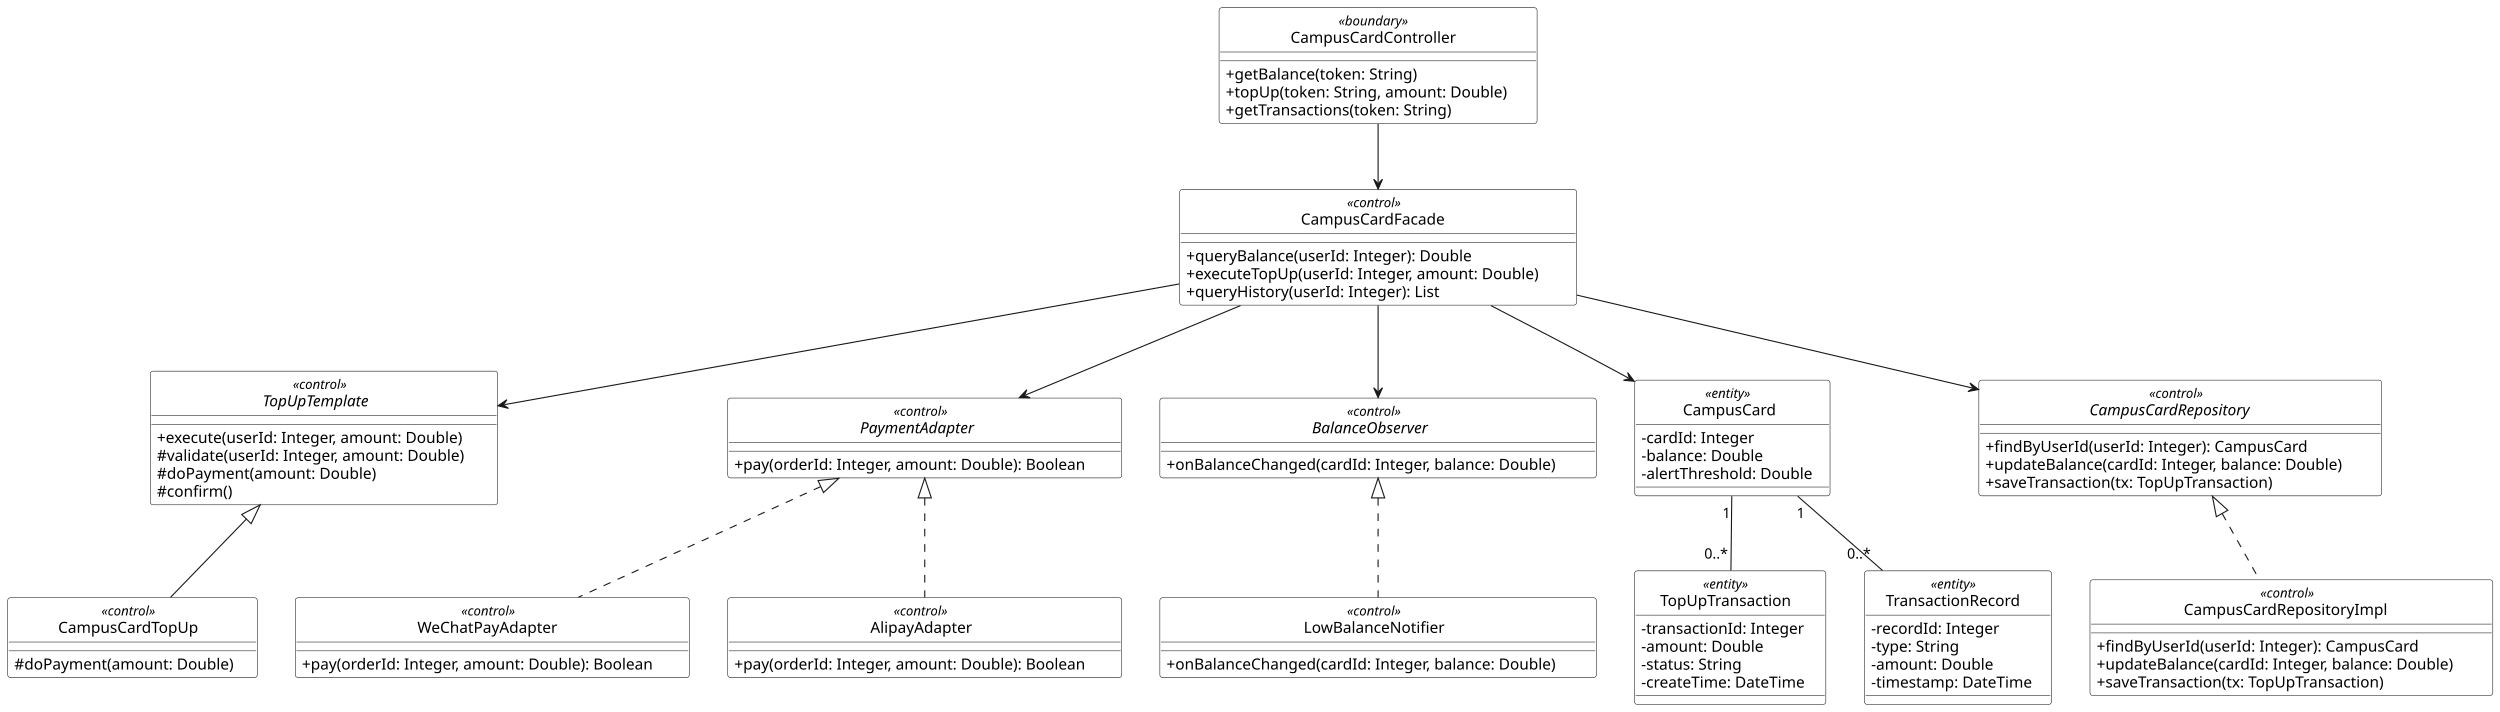
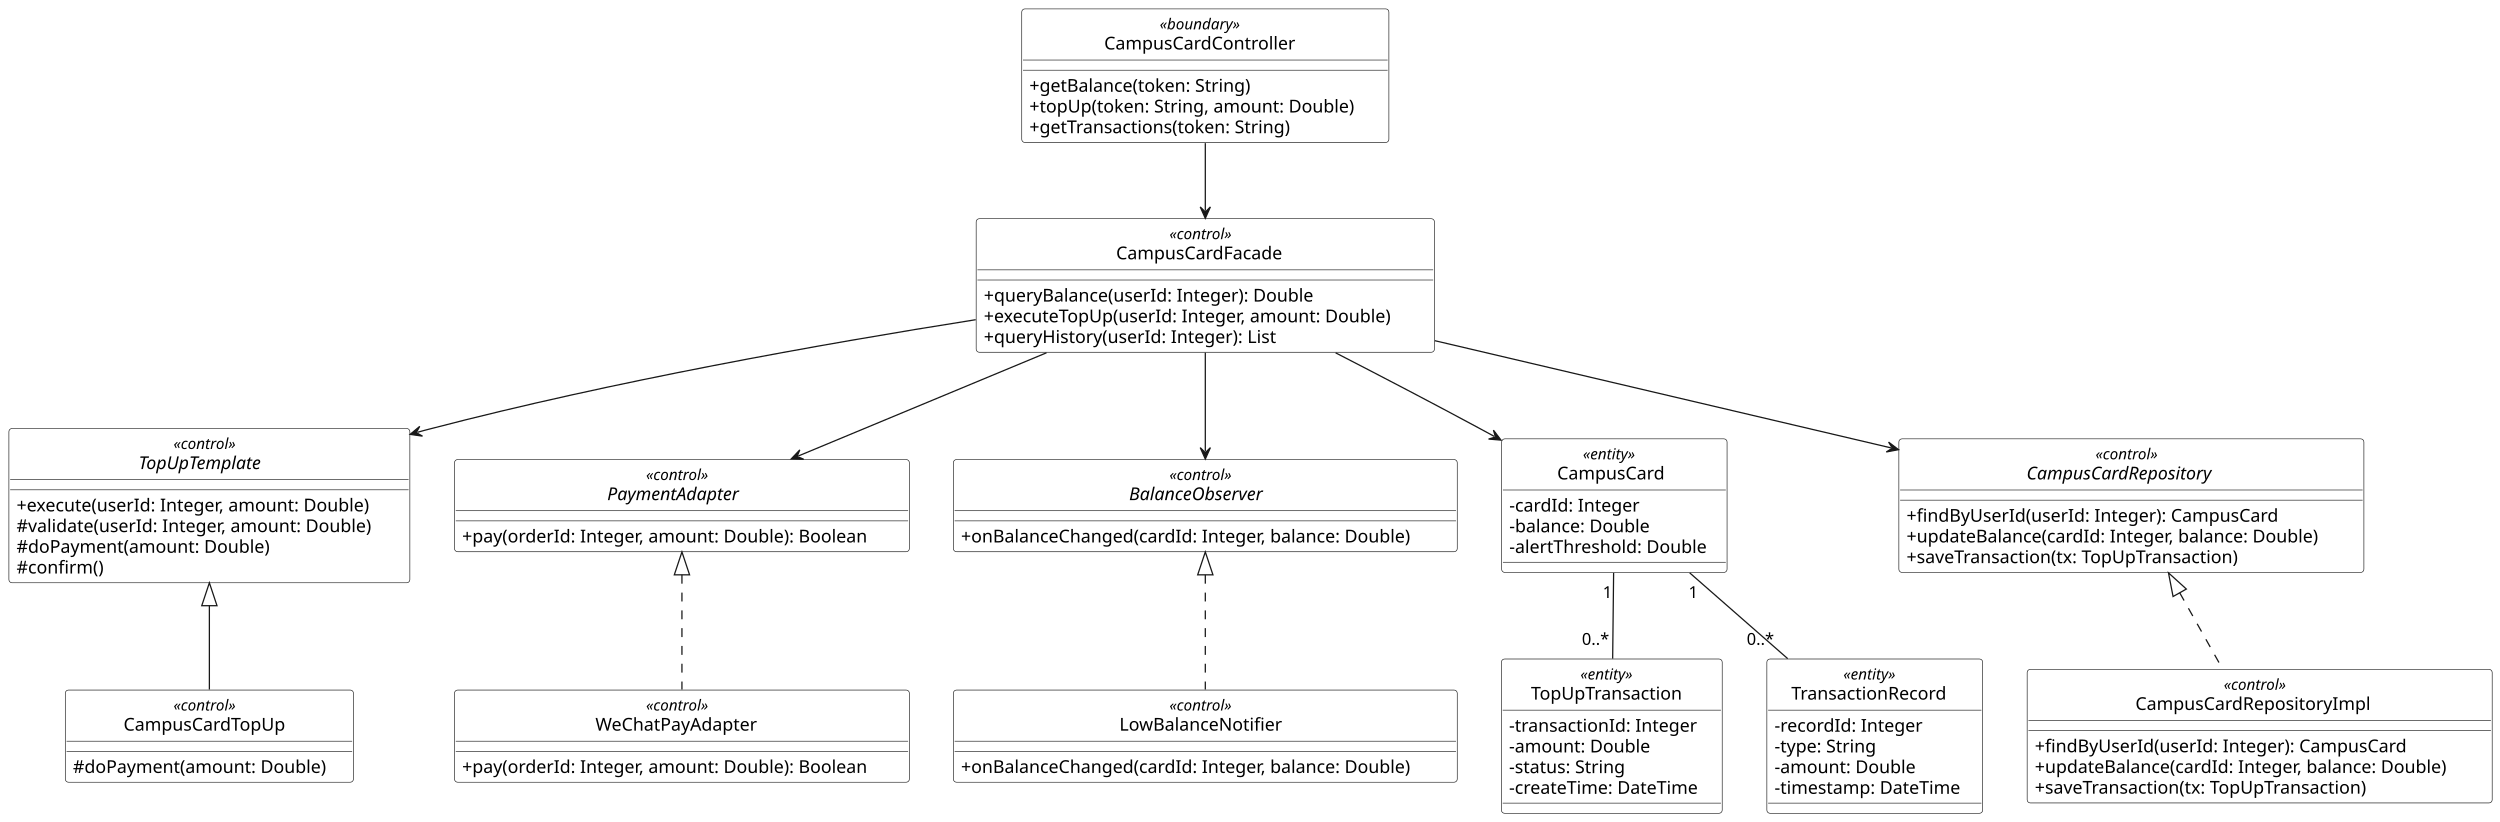
- <svg xmlns="http://www.w3.org/2000/svg" contentStyleType="text/css" data-diagram-type="CLASS" height="647px" preserveAspectRatio="none" style="width:2272px;height:647px;background:#FFFFFF;" version="1.1" viewBox="0 0 2272 647" width="2272px" zoomAndPan="magnify">
+ <svg xmlns="http://www.w3.org/2000/svg" contentStyleType="text/css" data-diagram-type="CLASS" height="647px" preserveAspectRatio="none" style="width:1968px;height:647px;background:#FFFFFF;" version="1.1" viewBox="0 0 1968 647" width="1968px" zoomAndPan="magnify">
  <defs />
  <g>
-     <g class="entity" data-entity="CampusCardController" data-source-line="7" data-uid="ent0002" id="entity_CampusCardController">
-       <rect fill="transparent" height="105.156" rx="2.5" ry="2.5" style="stroke:#181818;stroke-width:0.5;" width="289.019" x="1107.9" y="7" />
-       <text fill="#000000" font-family="sans-serif" font-size="12" font-style="italic" lengthAdjust="spacing" textLength="71.859" x="1216.48" y="23.139">«boundary»</text>
-       <text fill="#000000" font-family="sans-serif" font-size="14" lengthAdjust="spacing" textLength="159.216" x="1172.802" y="38.964">CampusCardController</text>
-       <line style="stroke:#181818;stroke-width:0.5;" x1="1108.9" x2="1395.919" y1="47.266" y2="47.266" />
-       <line style="stroke:#181818;stroke-width:0.5;" x1="1108.9" x2="1395.919" y1="55.266" y2="55.266" />
-       <text fill="#000000" font-family="sans-serif" font-size="14" lengthAdjust="spacing" textLength="192.076" x="1113.9" y="72.261">+getBalance(token: String)</text>
-       <text fill="#000000" font-family="sans-serif" font-size="14" lengthAdjust="spacing" textLength="277.019" x="1113.9" y="88.558">+topUp(token: String, amount: Double)</text>
-       <text fill="#000000" font-family="sans-serif" font-size="14" lengthAdjust="spacing" textLength="225.682" x="1113.9" y="104.855">+getTransactions(token: String)</text>
+     <g class="entity" data-qualified-name="CampusCardController" data-source-line="7" id="ent0002">
+       <rect fill="none" height="105.156" rx="2.5" ry="2.5" style="stroke:#181818;stroke-width:0.5;" width="289.019" x="804.31" y="7" />
+       <text fill="#000000" font-family="sans-serif" font-size="12" font-style="italic" lengthAdjust="spacing" textLength="71.859" x="912.89" y="23.139">«boundary»</text>
+       <text fill="#000000" font-family="sans-serif" font-size="14" lengthAdjust="spacing" textLength="159.216" x="869.212" y="38.964">CampusCardController</text>
+       <line style="stroke:#181818;stroke-width:0.5;" x1="805.31" x2="1092.33" y1="47.266" y2="47.266" />
+       <line style="stroke:#181818;stroke-width:0.5;" x1="805.31" x2="1092.33" y1="55.266" y2="55.266" />
+       <text fill="#000000" font-family="sans-serif" font-size="14" lengthAdjust="spacing" textLength="192.076" x="810.31" y="72.261">+getBalance(token: String)</text>
+       <text fill="#000000" font-family="sans-serif" font-size="14" lengthAdjust="spacing" textLength="277.019" x="810.31" y="88.558">+topUp(token: String, amount: Double)</text>
+       <text fill="#000000" font-family="sans-serif" font-size="14" lengthAdjust="spacing" textLength="225.682" x="810.31" y="104.855">+getTransactions(token: String)</text>
    </g>
-     <g class="entity" data-entity="CampusCardFacade" data-source-line="16" data-uid="ent0003" id="entity_CampusCardFacade">
-       <rect fill="transparent" height="105.156" rx="2.5" ry="2.5" style="stroke:#181818;stroke-width:0.5;" width="360.749" x="1072.04" y="172.16" />
-       <text fill="#000000" font-family="sans-serif" font-size="12" font-style="italic" lengthAdjust="spacing" textLength="56.543" x="1224.143" y="188.299">«control»</text>
-       <text fill="#000000" font-family="sans-serif" font-size="14" lengthAdjust="spacing" textLength="140.451" x="1182.189" y="204.124">CampusCardFacade</text>
-       <line style="stroke:#181818;stroke-width:0.5;" x1="1073.04" x2="1431.789" y1="212.426" y2="212.426" />
-       <line style="stroke:#181818;stroke-width:0.5;" x1="1073.04" x2="1431.789" y1="220.426" y2="220.426" />
-       <text fill="#000000" font-family="sans-serif" font-size="14" lengthAdjust="spacing" textLength="280.759" x="1078.04" y="237.421">+queryBalance(userId: Integer): Double</text>
-       <text fill="#000000" font-family="sans-serif" font-size="14" lengthAdjust="spacing" textLength="348.749" x="1078.04" y="253.718">+executeTopUp(userId: Integer, amount: Double)</text>
-       <text fill="#000000" font-family="sans-serif" font-size="14" lengthAdjust="spacing" textLength="249.594" x="1078.04" y="270.014">+queryHistory(userId: Integer): List</text>
+     <g class="entity" data-qualified-name="CampusCardFacade" data-source-line="16" id="ent0003">
+       <rect fill="none" height="105.156" rx="2.5" ry="2.5" style="stroke:#181818;stroke-width:0.5;" width="360.749" x="768.44" y="172.16" />
+       <text fill="#000000" font-family="sans-serif" font-size="12" font-style="italic" lengthAdjust="spacing" textLength="56.543" x="920.543" y="188.299">«control»</text>
+       <text fill="#000000" font-family="sans-serif" font-size="14" lengthAdjust="spacing" textLength="140.451" x="878.589" y="204.124">CampusCardFacade</text>
+       <line style="stroke:#181818;stroke-width:0.5;" x1="769.44" x2="1128.189" y1="212.426" y2="212.426" />
+       <line style="stroke:#181818;stroke-width:0.5;" x1="769.44" x2="1128.189" y1="220.426" y2="220.426" />
+       <text fill="#000000" font-family="sans-serif" font-size="14" lengthAdjust="spacing" textLength="280.759" x="774.44" y="237.421">+queryBalance(userId: Integer): Double</text>
+       <text fill="#000000" font-family="sans-serif" font-size="14" lengthAdjust="spacing" textLength="348.749" x="774.44" y="253.718">+executeTopUp(userId: Integer, amount: Double)</text>
+       <text fill="#000000" font-family="sans-serif" font-size="14" lengthAdjust="spacing" textLength="249.594" x="774.44" y="270.014">+queryHistory(userId: Integer): List</text>
    </g>
-     <g class="entity" data-entity="TopUpTemplate" data-source-line="22" data-uid="ent0004" id="entity_TopUpTemplate">
-       <rect fill="transparent" height="121.453" rx="2.5" ry="2.5" style="stroke:#181818;stroke-width:0.5;" width="315.639" x="136.59" y="337.31" />
-       <text fill="#000000" font-family="sans-serif" font-size="12" font-style="italic" lengthAdjust="spacing" textLength="56.543" x="266.138" y="353.449">«control»</text>
-       <text fill="#000000" font-family="sans-serif" font-size="14" font-style="italic" lengthAdjust="spacing" textLength="111.398" x="238.71" y="369.274">TopUpTemplate</text>
-       <line style="stroke:#181818;stroke-width:0.5;" x1="137.59" x2="451.229" y1="377.576" y2="377.576" />
-       <line style="stroke:#181818;stroke-width:0.5;" x1="137.59" x2="451.229" y1="385.576" y2="385.576" />
-       <text fill="#000000" font-family="sans-serif" font-size="14" lengthAdjust="spacing" textLength="303.611" x="142.59" y="402.571">+execute(userId: Integer, amount: Double)</text>
-       <text fill="#000000" font-family="sans-serif" font-size="14" lengthAdjust="spacing" textLength="303.639" x="142.59" y="418.868">#validate(userId: Integer, amount: Double)</text>
-       <text fill="#000000" font-family="sans-serif" font-size="14" lengthAdjust="spacing" textLength="214.819" x="142.59" y="435.164">#doPayment(amount: Double)</text>
-       <text fill="#000000" font-family="sans-serif" font-size="14" lengthAdjust="spacing" textLength="76.002" x="142.59" y="451.461">#confirm()</text>
+     <g class="entity" data-qualified-name="TopUpTemplate" data-source-line="22" id="ent0004">
+       <rect fill="none" height="121.453" rx="2.5" ry="2.5" style="stroke:#181818;stroke-width:0.5;" width="315.639" x="7" y="337.31" />
+       <text fill="#000000" font-family="sans-serif" font-size="12" font-style="italic" lengthAdjust="spacing" textLength="56.543" x="136.548" y="353.449">«control»</text>
+       <text fill="#000000" font-family="sans-serif" font-size="14" font-style="italic" lengthAdjust="spacing" textLength="111.398" x="109.12" y="369.274">TopUpTemplate</text>
+       <line style="stroke:#181818;stroke-width:0.5;" x1="8" x2="321.639" y1="377.576" y2="377.576" />
+       <line style="stroke:#181818;stroke-width:0.5;" x1="8" x2="321.639" y1="385.576" y2="385.576" />
+       <text fill="#000000" font-family="sans-serif" font-size="14" lengthAdjust="spacing" textLength="303.611" x="13" y="402.571">+execute(userId: Integer, amount: Double)</text>
+       <text fill="#000000" font-family="sans-serif" font-size="14" lengthAdjust="spacing" textLength="303.639" x="13" y="418.868">#validate(userId: Integer, amount: Double)</text>
+       <text fill="#000000" font-family="sans-serif" font-size="14" lengthAdjust="spacing" textLength="214.819" x="13" y="435.164">#doPayment(amount: Double)</text>
+       <text fill="#000000" font-family="sans-serif" font-size="14" lengthAdjust="spacing" textLength="76.002" x="13" y="451.461">#confirm()</text>
    </g>
-     <g class="entity" data-entity="CampusCardTopUp" data-source-line="29" data-uid="ent0005" id="entity_CampusCardTopUp">
-       <rect fill="transparent" height="72.562" rx="2.5" ry="2.5" style="stroke:#181818;stroke-width:0.5;" width="226.819" x="7" y="543.21" />
-       <text fill="#000000" font-family="sans-serif" font-size="12" font-style="italic" lengthAdjust="spacing" textLength="56.543" x="92.138" y="559.349">«control»</text>
-       <text fill="#000000" font-family="sans-serif" font-size="14" lengthAdjust="spacing" textLength="135.181" x="52.819" y="575.174">CampusCardTopUp</text>
-       <line style="stroke:#181818;stroke-width:0.5;" x1="8" x2="232.819" y1="583.476" y2="583.476" />
-       <line style="stroke:#181818;stroke-width:0.5;" x1="8" x2="232.819" y1="591.476" y2="591.476" />
-       <text fill="#000000" font-family="sans-serif" font-size="14" lengthAdjust="spacing" textLength="214.819" x="13" y="608.471">#doPayment(amount: Double)</text>
+     <g class="entity" data-qualified-name="CampusCardTopUp" data-source-line="29" id="ent0005">
+       <rect fill="none" height="72.562" rx="2.5" ry="2.5" style="stroke:#181818;stroke-width:0.5;" width="226.819" x="51.41" y="543.21" />
+       <text fill="#000000" font-family="sans-serif" font-size="12" font-style="italic" lengthAdjust="spacing" textLength="56.543" x="136.548" y="559.349">«control»</text>
+       <text fill="#000000" font-family="sans-serif" font-size="14" lengthAdjust="spacing" textLength="135.181" x="97.229" y="575.174">CampusCardTopUp</text>
+       <line style="stroke:#181818;stroke-width:0.5;" x1="52.41" x2="277.229" y1="583.476" y2="583.476" />
+       <line style="stroke:#181818;stroke-width:0.5;" x1="52.41" x2="277.229" y1="591.476" y2="591.476" />
+       <text fill="#000000" font-family="sans-serif" font-size="14" lengthAdjust="spacing" textLength="214.819" x="57.41" y="608.471">#doPayment(amount: Double)</text>
    </g>
-     <g class="entity" data-entity="PaymentAdapter" data-source-line="33" data-uid="ent0006" id="entity_PaymentAdapter">
-       <rect fill="transparent" height="72.562" rx="2.5" ry="2.5" style="stroke:#181818;stroke-width:0.5;" width="358.076" x="661.37" y="361.76" />
-       <text fill="#000000" font-family="sans-serif" font-size="12" font-style="italic" lengthAdjust="spacing" textLength="56.543" x="812.137" y="377.899">«control»</text>
-       <text fill="#000000" font-family="sans-serif" font-size="14" font-style="italic" lengthAdjust="spacing" textLength="117.708" x="781.554" y="393.724">PaymentAdapter</text>
-       <line style="stroke:#181818;stroke-width:0.5;" x1="662.37" x2="1018.446" y1="402.026" y2="402.026" />
-       <line style="stroke:#181818;stroke-width:0.5;" x1="662.37" x2="1018.446" y1="410.026" y2="410.026" />
-       <text fill="#000000" font-family="sans-serif" font-size="14" lengthAdjust="spacing" textLength="346.076" x="667.37" y="427.021">+pay(orderId: Integer, amount: Double): Boolean</text>
+     <g class="entity" data-qualified-name="PaymentAdapter" data-source-line="33" id="ent0006">
+       <rect fill="none" height="72.562" rx="2.5" ry="2.5" style="stroke:#181818;stroke-width:0.5;" width="358.076" x="357.78" y="361.76" />
+       <text fill="#000000" font-family="sans-serif" font-size="12" font-style="italic" lengthAdjust="spacing" textLength="56.543" x="508.547" y="377.899">«control»</text>
+       <text fill="#000000" font-family="sans-serif" font-size="14" font-style="italic" lengthAdjust="spacing" textLength="117.708" x="477.964" y="393.724">PaymentAdapter</text>
+       <line style="stroke:#181818;stroke-width:0.5;" x1="358.78" x2="714.856" y1="402.026" y2="402.026" />
+       <line style="stroke:#181818;stroke-width:0.5;" x1="358.78" x2="714.856" y1="410.026" y2="410.026" />
+       <text fill="#000000" font-family="sans-serif" font-size="14" lengthAdjust="spacing" textLength="346.076" x="363.78" y="427.021">+pay(orderId: Integer, amount: Double): Boolean</text>
    </g>
-     <g class="entity" data-entity="WeChatPayAdapter" data-source-line="37" data-uid="ent0007" id="entity_WeChatPayAdapter">
-       <rect fill="transparent" height="72.562" rx="2.5" ry="2.5" style="stroke:#181818;stroke-width:0.5;" width="358.076" x="268.37" y="543.21" />
-       <text fill="#000000" font-family="sans-serif" font-size="12" font-style="italic" lengthAdjust="spacing" textLength="56.543" x="419.137" y="559.349">«control»</text>
-       <text fill="#000000" font-family="sans-serif" font-size="14" lengthAdjust="spacing" textLength="136.268" x="379.274" y="575.174">WeChatPayAdapter</text>
-       <line style="stroke:#181818;stroke-width:0.5;" x1="269.37" x2="625.446" y1="583.476" y2="583.476" />
-       <line style="stroke:#181818;stroke-width:0.5;" x1="269.37" x2="625.446" y1="591.476" y2="591.476" />
-       <text fill="#000000" font-family="sans-serif" font-size="14" lengthAdjust="spacing" textLength="346.076" x="274.37" y="608.471">+pay(orderId: Integer, amount: Double): Boolean</text>
+     <g class="entity" data-qualified-name="WeChatPayAdapter" data-source-line="37" id="ent0007">
+       <rect fill="none" height="72.562" rx="2.5" ry="2.5" style="stroke:#181818;stroke-width:0.5;" width="358.076" x="357.78" y="543.21" />
+       <text fill="#000000" font-family="sans-serif" font-size="12" font-style="italic" lengthAdjust="spacing" textLength="56.543" x="508.547" y="559.349">«control»</text>
+       <text fill="#000000" font-family="sans-serif" font-size="14" lengthAdjust="spacing" textLength="136.268" x="468.684" y="575.174">WeChatPayAdapter</text>
+       <line style="stroke:#181818;stroke-width:0.5;" x1="358.78" x2="714.856" y1="583.476" y2="583.476" />
+       <line style="stroke:#181818;stroke-width:0.5;" x1="358.78" x2="714.856" y1="591.476" y2="591.476" />
+       <text fill="#000000" font-family="sans-serif" font-size="14" lengthAdjust="spacing" textLength="346.076" x="363.78" y="608.471">+pay(orderId: Integer, amount: Double): Boolean</text>
    </g>
-     <g class="entity" data-entity="AlipayAdapter" data-source-line="41" data-uid="ent0008" id="entity_AlipayAdapter">
-       <rect fill="transparent" height="72.562" rx="2.5" ry="2.5" style="stroke:#181818;stroke-width:0.5;" width="358.076" x="661.37" y="543.21" />
-       <text fill="#000000" font-family="sans-serif" font-size="12" font-style="italic" lengthAdjust="spacing" textLength="56.543" x="812.137" y="559.349">«control»</text>
-       <text fill="#000000" font-family="sans-serif" font-size="14" lengthAdjust="spacing" textLength="98.895" x="790.96" y="575.174">AlipayAdapter</text>
-       <line style="stroke:#181818;stroke-width:0.5;" x1="662.37" x2="1018.446" y1="583.476" y2="583.476" />
-       <line style="stroke:#181818;stroke-width:0.5;" x1="662.37" x2="1018.446" y1="591.476" y2="591.476" />
-       <text fill="#000000" font-family="sans-serif" font-size="14" lengthAdjust="spacing" textLength="346.076" x="667.37" y="608.471">+pay(orderId: Integer, amount: Double): Boolean</text>
+     <g class="entity" data-qualified-name="BalanceObserver" data-source-line="41" id="ent0008">
+       <rect fill="none" height="72.562" rx="2.5" ry="2.5" style="stroke:#181818;stroke-width:0.5;" width="396.672" x="750.48" y="361.76" />
+       <text fill="#000000" font-family="sans-serif" font-size="12" font-style="italic" lengthAdjust="spacing" textLength="56.543" x="920.544" y="377.899">«control»</text>
+       <text fill="#000000" font-family="sans-serif" font-size="14" font-style="italic" lengthAdjust="spacing" textLength="120.06" x="888.786" y="393.724">BalanceObserver</text>
+       <line style="stroke:#181818;stroke-width:0.5;" x1="751.48" x2="1146.152" y1="402.026" y2="402.026" />
+       <line style="stroke:#181818;stroke-width:0.5;" x1="751.48" x2="1146.152" y1="410.026" y2="410.026" />
+       <text fill="#000000" font-family="sans-serif" font-size="14" lengthAdjust="spacing" textLength="384.672" x="756.48" y="427.021">+onBalanceChanged(cardId: Integer, balance: Double)</text>
    </g>
-     <g class="entity" data-entity="BalanceObserver" data-source-line="45" data-uid="ent0009" id="entity_BalanceObserver">
-       <rect fill="transparent" height="72.562" rx="2.5" ry="2.5" style="stroke:#181818;stroke-width:0.5;" width="396.672" x="1054.07" y="361.76" />
-       <text fill="#000000" font-family="sans-serif" font-size="12" font-style="italic" lengthAdjust="spacing" textLength="56.543" x="1224.134" y="377.899">«control»</text>
-       <text fill="#000000" font-family="sans-serif" font-size="14" font-style="italic" lengthAdjust="spacing" textLength="120.06" x="1192.376" y="393.724">BalanceObserver</text>
-       <line style="stroke:#181818;stroke-width:0.5;" x1="1055.07" x2="1449.742" y1="402.026" y2="402.026" />
-       <line style="stroke:#181818;stroke-width:0.5;" x1="1055.07" x2="1449.742" y1="410.026" y2="410.026" />
-       <text fill="#000000" font-family="sans-serif" font-size="14" lengthAdjust="spacing" textLength="384.672" x="1060.07" y="427.021">+onBalanceChanged(cardId: Integer, balance: Double)</text>
+     <g class="entity" data-qualified-name="LowBalanceNotifier" data-source-line="45" id="ent0009">
+       <rect fill="none" height="72.562" rx="2.5" ry="2.5" style="stroke:#181818;stroke-width:0.5;" width="396.672" x="750.48" y="543.21" />
+       <text fill="#000000" font-family="sans-serif" font-size="12" font-style="italic" lengthAdjust="spacing" textLength="56.543" x="920.544" y="559.349">«control»</text>
+       <text fill="#000000" font-family="sans-serif" font-size="14" lengthAdjust="spacing" textLength="135.256" x="881.188" y="575.174">LowBalanceNotifier</text>
+       <line style="stroke:#181818;stroke-width:0.5;" x1="751.48" x2="1146.152" y1="583.476" y2="583.476" />
+       <line style="stroke:#181818;stroke-width:0.5;" x1="751.48" x2="1146.152" y1="591.476" y2="591.476" />
+       <text fill="#000000" font-family="sans-serif" font-size="14" lengthAdjust="spacing" textLength="384.672" x="756.48" y="608.471">+onBalanceChanged(cardId: Integer, balance: Double)</text>
    </g>
-     <g class="entity" data-entity="LowBalanceNotifier" data-source-line="49" data-uid="ent0010" id="entity_LowBalanceNotifier">
-       <rect fill="transparent" height="72.562" rx="2.5" ry="2.5" style="stroke:#181818;stroke-width:0.5;" width="396.672" x="1054.07" y="543.21" />
-       <text fill="#000000" font-family="sans-serif" font-size="12" font-style="italic" lengthAdjust="spacing" textLength="56.543" x="1224.134" y="559.349">«control»</text>
-       <text fill="#000000" font-family="sans-serif" font-size="14" lengthAdjust="spacing" textLength="135.256" x="1184.778" y="575.174">LowBalanceNotifier</text>
-       <line style="stroke:#181818;stroke-width:0.5;" x1="1055.07" x2="1449.742" y1="583.476" y2="583.476" />
-       <line style="stroke:#181818;stroke-width:0.5;" x1="1055.07" x2="1449.742" y1="591.476" y2="591.476" />
-       <text fill="#000000" font-family="sans-serif" font-size="14" lengthAdjust="spacing" textLength="384.672" x="1060.07" y="608.471">+onBalanceChanged(cardId: Integer, balance: Double)</text>
+     <g class="entity" data-qualified-name="CampusCard" data-source-line="52" id="ent0010">
+       <rect fill="none" height="105.156" rx="2.5" ry="2.5" style="stroke:#181818;stroke-width:0.5;" width="177.457" x="1182.09" y="345.46" />
+       <text fill="#000000" font-family="sans-serif" font-size="12" font-style="italic" lengthAdjust="spacing" textLength="49.518" x="1246.06" y="361.599">«entity»</text>
+       <text fill="#000000" font-family="sans-serif" font-size="14" lengthAdjust="spacing" textLength="90.043" x="1225.797" y="377.424">CampusCard</text>
+       <line style="stroke:#181818;stroke-width:0.5;" x1="1183.09" x2="1358.547" y1="385.726" y2="385.726" />
+       <text fill="#000000" font-family="sans-serif" font-size="14" lengthAdjust="spacing" textLength="108.514" x="1188.09" y="402.721">-cardId: Integer</text>
+       <text fill="#000000" font-family="sans-serif" font-size="14" lengthAdjust="spacing" textLength="118.945" x="1188.09" y="419.018">-balance: Double</text>
+       <text fill="#000000" font-family="sans-serif" font-size="14" lengthAdjust="spacing" textLength="165.457" x="1188.09" y="435.315">-alertThreshold: Double</text>
+       <line style="stroke:#181818;stroke-width:0.5;" x1="1183.09" x2="1358.547" y1="442.616" y2="442.616" />
    </g>
-     <g class="entity" data-entity="CampusCard" data-source-line="56" data-uid="ent0011" id="entity_CampusCard">
-       <rect fill="transparent" height="105.156" rx="2.5" ry="2.5" style="stroke:#181818;stroke-width:0.5;" width="177.457" x="1485.68" y="345.46" />
-       <text fill="#000000" font-family="sans-serif" font-size="12" font-style="italic" lengthAdjust="spacing" textLength="49.518" x="1549.65" y="361.599">«entity»</text>
-       <text fill="#000000" font-family="sans-serif" font-size="14" lengthAdjust="spacing" textLength="90.043" x="1529.387" y="377.424">CampusCard</text>
-       <line style="stroke:#181818;stroke-width:0.5;" x1="1486.68" x2="1662.137" y1="385.726" y2="385.726" />
-       <text fill="#000000" font-family="sans-serif" font-size="14" lengthAdjust="spacing" textLength="108.514" x="1491.68" y="402.721">-cardId: Integer</text>
-       <text fill="#000000" font-family="sans-serif" font-size="14" lengthAdjust="spacing" textLength="118.945" x="1491.68" y="419.018">-balance: Double</text>
-       <text fill="#000000" font-family="sans-serif" font-size="14" lengthAdjust="spacing" textLength="165.457" x="1491.68" y="435.315">-alertThreshold: Double</text>
-       <line style="stroke:#181818;stroke-width:0.5;" x1="1486.68" x2="1662.137" y1="442.616" y2="442.616" />
+     <g class="entity" data-qualified-name="TopUpTransaction" data-source-line="58" id="ent0011">
+       <rect fill="none" height="121.453" rx="2.5" ry="2.5" style="stroke:#181818;stroke-width:0.5;" width="173.814" x="1181.91" y="518.77" />
+       <text fill="#000000" font-family="sans-serif" font-size="12" font-style="italic" lengthAdjust="spacing" textLength="49.518" x="1244.058" y="534.909">«entity»</text>
+       <text fill="#000000" font-family="sans-serif" font-size="14" lengthAdjust="spacing" textLength="127.285" x="1205.174" y="550.734">TopUpTransaction</text>
+       <line style="stroke:#181818;stroke-width:0.5;" x1="1182.91" x2="1354.724" y1="559.036" y2="559.036" />
+       <text fill="#000000" font-family="sans-serif" font-size="14" lengthAdjust="spacing" textLength="156.68" x="1187.91" y="576.031">-transactionId: Integer</text>
+       <text fill="#000000" font-family="sans-serif" font-size="14" lengthAdjust="spacing" textLength="117.845" x="1187.91" y="592.328">-amount: Double</text>
+       <text fill="#000000" font-family="sans-serif" font-size="14" lengthAdjust="spacing" textLength="99.019" x="1187.91" y="608.625">-status: String</text>
+       <text fill="#000000" font-family="sans-serif" font-size="14" lengthAdjust="spacing" textLength="161.814" x="1187.91" y="624.921">-createTime: DateTime</text>
+       <line style="stroke:#181818;stroke-width:0.5;" x1="1182.91" x2="1354.724" y1="632.223" y2="632.223" />
    </g>
-     <g class="entity" data-entity="TopUpTransaction" data-source-line="62" data-uid="ent0012" id="entity_TopUpTransaction">
-       <rect fill="transparent" height="121.453" rx="2.5" ry="2.5" style="stroke:#181818;stroke-width:0.5;" width="173.814" x="1485.5" y="518.77" />
-       <text fill="#000000" font-family="sans-serif" font-size="12" font-style="italic" lengthAdjust="spacing" textLength="49.518" x="1547.648" y="534.909">«entity»</text>
-       <text fill="#000000" font-family="sans-serif" font-size="14" lengthAdjust="spacing" textLength="127.285" x="1508.764" y="550.734">TopUpTransaction</text>
-       <line style="stroke:#181818;stroke-width:0.5;" x1="1486.5" x2="1658.313" y1="559.036" y2="559.036" />
-       <text fill="#000000" font-family="sans-serif" font-size="14" lengthAdjust="spacing" textLength="156.68" x="1491.5" y="576.031">-transactionId: Integer</text>
-       <text fill="#000000" font-family="sans-serif" font-size="14" lengthAdjust="spacing" textLength="117.845" x="1491.5" y="592.328">-amount: Double</text>
-       <text fill="#000000" font-family="sans-serif" font-size="14" lengthAdjust="spacing" textLength="99.019" x="1491.5" y="608.625">-status: String</text>
-       <text fill="#000000" font-family="sans-serif" font-size="14" lengthAdjust="spacing" textLength="161.814" x="1491.5" y="624.921">-createTime: DateTime</text>
-       <line style="stroke:#181818;stroke-width:0.5;" x1="1486.5" x2="1658.313" y1="632.223" y2="632.223" />
+     <g class="entity" data-qualified-name="TransactionRecord" data-source-line="65" id="ent0012">
+       <rect fill="none" height="121.453" rx="2.5" ry="2.5" style="stroke:#181818;stroke-width:0.5;" width="169.89" x="1390.87" y="518.77" />
+       <text fill="#000000" font-family="sans-serif" font-size="12" font-style="italic" lengthAdjust="spacing" textLength="49.518" x="1451.056" y="534.909">«entity»</text>
+       <text fill="#000000" font-family="sans-serif" font-size="14" lengthAdjust="spacing" textLength="131.394" x="1410.118" y="550.734">TransactionRecord</text>
+       <line style="stroke:#181818;stroke-width:0.5;" x1="1391.87" x2="1559.76" y1="559.036" y2="559.036" />
+       <text fill="#000000" font-family="sans-serif" font-size="14" lengthAdjust="spacing" textLength="122.869" x="1396.87" y="576.031">-recordId: Integer</text>
+       <text fill="#000000" font-family="sans-serif" font-size="14" lengthAdjust="spacing" textLength="87.274" x="1396.87" y="592.328">-type: String</text>
+       <text fill="#000000" font-family="sans-serif" font-size="14" lengthAdjust="spacing" textLength="117.845" x="1396.87" y="608.625">-amount: Double</text>
+       <text fill="#000000" font-family="sans-serif" font-size="14" lengthAdjust="spacing" textLength="157.89" x="1396.87" y="624.921">-timestamp: DateTime</text>
+       <line style="stroke:#181818;stroke-width:0.5;" x1="1391.87" x2="1559.76" y1="632.223" y2="632.223" />
    </g>
-     <g class="entity" data-entity="TransactionRecord" data-source-line="69" data-uid="ent0013" id="entity_TransactionRecord">
-       <rect fill="transparent" height="121.453" rx="2.5" ry="2.5" style="stroke:#181818;stroke-width:0.5;" width="169.89" x="1694.46" y="518.77" />
-       <text fill="#000000" font-family="sans-serif" font-size="12" font-style="italic" lengthAdjust="spacing" textLength="49.518" x="1754.646" y="534.909">«entity»</text>
-       <text fill="#000000" font-family="sans-serif" font-size="14" lengthAdjust="spacing" textLength="131.394" x="1713.708" y="550.734">TransactionRecord</text>
-       <line style="stroke:#181818;stroke-width:0.5;" x1="1695.46" x2="1863.35" y1="559.036" y2="559.036" />
-       <text fill="#000000" font-family="sans-serif" font-size="14" lengthAdjust="spacing" textLength="122.869" x="1700.46" y="576.031">-recordId: Integer</text>
-       <text fill="#000000" font-family="sans-serif" font-size="14" lengthAdjust="spacing" textLength="87.274" x="1700.46" y="592.328">-type: String</text>
-       <text fill="#000000" font-family="sans-serif" font-size="14" lengthAdjust="spacing" textLength="117.845" x="1700.46" y="608.625">-amount: Double</text>
-       <text fill="#000000" font-family="sans-serif" font-size="14" lengthAdjust="spacing" textLength="157.89" x="1700.46" y="624.921">-timestamp: DateTime</text>
-       <line style="stroke:#181818;stroke-width:0.5;" x1="1695.46" x2="1863.35" y1="632.223" y2="632.223" />
+     <g class="entity" data-qualified-name="CampusCardRepository" data-source-line="72" id="ent0013">
+       <rect fill="none" height="105.156" rx="2.5" ry="2.5" style="stroke:#181818;stroke-width:0.5;" width="366.074" x="1494.78" y="345.46" />
+       <text fill="#000000" font-family="sans-serif" font-size="12" font-style="italic" lengthAdjust="spacing" textLength="56.543" x="1649.546" y="361.599">«control»</text>
+       <text fill="#000000" font-family="sans-serif" font-size="14" font-style="italic" lengthAdjust="spacing" textLength="165.115" x="1595.259" y="377.424">CampusCardRepository</text>
+       <line style="stroke:#181818;stroke-width:0.5;" x1="1495.78" x2="1859.854" y1="385.726" y2="385.726" />
+       <line style="stroke:#181818;stroke-width:0.5;" x1="1495.78" x2="1859.854" y1="393.726" y2="393.726" />
+       <text fill="#000000" font-family="sans-serif" font-size="14" lengthAdjust="spacing" textLength="314.337" x="1500.78" y="410.721">+findByUserId(userId: Integer): CampusCard</text>
+       <text fill="#000000" font-family="sans-serif" font-size="14" lengthAdjust="spacing" textLength="354.074" x="1500.78" y="427.018">+updateBalance(cardId: Integer, balance: Double)</text>
+       <text fill="#000000" font-family="sans-serif" font-size="14" lengthAdjust="spacing" textLength="287.8" x="1500.78" y="443.315">+saveTransaction(tx: TopUpTransaction)</text>
    </g>
-     <g class="entity" data-entity="CampusCardRepository" data-source-line="76" data-uid="ent0014" id="entity_CampusCardRepository">
-       <rect fill="transparent" height="105.156" rx="2.5" ry="2.5" style="stroke:#181818;stroke-width:0.5;" width="366.074" x="1798.37" y="345.46" />
-       <text fill="#000000" font-family="sans-serif" font-size="12" font-style="italic" lengthAdjust="spacing" textLength="56.543" x="1953.136" y="361.599">«control»</text>
-       <text fill="#000000" font-family="sans-serif" font-size="14" font-style="italic" lengthAdjust="spacing" textLength="165.115" x="1898.85" y="377.424">CampusCardRepository</text>
-       <line style="stroke:#181818;stroke-width:0.5;" x1="1799.37" x2="2163.444" y1="385.726" y2="385.726" />
-       <line style="stroke:#181818;stroke-width:0.5;" x1="1799.37" x2="2163.444" y1="393.726" y2="393.726" />
-       <text fill="#000000" font-family="sans-serif" font-size="14" lengthAdjust="spacing" textLength="314.337" x="1804.37" y="410.721">+findByUserId(userId: Integer): CampusCard</text>
-       <text fill="#000000" font-family="sans-serif" font-size="14" lengthAdjust="spacing" textLength="354.074" x="1804.37" y="427.018">+updateBalance(cardId: Integer, balance: Double)</text>
-       <text fill="#000000" font-family="sans-serif" font-size="14" lengthAdjust="spacing" textLength="287.8" x="1804.37" y="443.315">+saveTransaction(tx: TopUpTransaction)</text>
+     <g class="entity" data-qualified-name="CampusCardRepositoryImpl" data-source-line="78" id="ent0014">
+       <rect fill="none" height="105.156" rx="2.5" ry="2.5" style="stroke:#181818;stroke-width:0.5;" width="366.074" x="1595.78" y="526.92" />
+       <text fill="#000000" font-family="sans-serif" font-size="12" font-style="italic" lengthAdjust="spacing" textLength="56.543" x="1750.546" y="543.059">«control»</text>
+       <text fill="#000000" font-family="sans-serif" font-size="14" lengthAdjust="spacing" textLength="195.658" x="1680.988" y="558.884">CampusCardRepositoryImpl</text>
+       <line style="stroke:#181818;stroke-width:0.5;" x1="1596.78" x2="1960.854" y1="567.186" y2="567.186" />
+       <line style="stroke:#181818;stroke-width:0.5;" x1="1596.78" x2="1960.854" y1="575.186" y2="575.186" />
+       <text fill="#000000" font-family="sans-serif" font-size="14" lengthAdjust="spacing" textLength="314.337" x="1601.78" y="592.181">+findByUserId(userId: Integer): CampusCard</text>
+       <text fill="#000000" font-family="sans-serif" font-size="14" lengthAdjust="spacing" textLength="354.074" x="1601.78" y="608.478">+updateBalance(cardId: Integer, balance: Double)</text>
+       <text fill="#000000" font-family="sans-serif" font-size="14" lengthAdjust="spacing" textLength="287.8" x="1601.78" y="624.774">+saveTransaction(tx: TopUpTransaction)</text>
    </g>
-     <g class="entity" data-entity="CampusCardRepositoryImpl" data-source-line="82" data-uid="ent0015" id="entity_CampusCardRepositoryImpl">
-       <rect fill="transparent" height="105.156" rx="2.5" ry="2.5" style="stroke:#181818;stroke-width:0.5;" width="366.074" x="1899.37" y="526.92" />
-       <text fill="#000000" font-family="sans-serif" font-size="12" font-style="italic" lengthAdjust="spacing" textLength="56.543" x="2054.136" y="543.059">«control»</text>
-       <text fill="#000000" font-family="sans-serif" font-size="14" lengthAdjust="spacing" textLength="195.658" x="1984.578" y="558.884">CampusCardRepositoryImpl</text>
-       <line style="stroke:#181818;stroke-width:0.5;" x1="1900.37" x2="2264.444" y1="567.186" y2="567.186" />
-       <line style="stroke:#181818;stroke-width:0.5;" x1="1900.37" x2="2264.444" y1="575.186" y2="575.186" />
-       <text fill="#000000" font-family="sans-serif" font-size="14" lengthAdjust="spacing" textLength="314.337" x="1905.37" y="592.181">+findByUserId(userId: Integer): CampusCard</text>
-       <text fill="#000000" font-family="sans-serif" font-size="14" lengthAdjust="spacing" textLength="354.074" x="1905.37" y="608.478">+updateBalance(cardId: Integer, balance: Double)</text>
-       <text fill="#000000" font-family="sans-serif" font-size="14" lengthAdjust="spacing" textLength="287.8" x="1905.37" y="624.774">+saveTransaction(tx: TopUpTransaction)</text>
+     <g class="link" data-entity-1="ent0002" data-entity-2="ent0003" data-link-type="dependency" data-source-line="88" id="lnk15">
+       <path codeLine="88" d="M948.82,112.65 C948.82,131.58 948.82,146.97 948.82,165.88" fill="none" id="CampusCardController-to-CampusCardFacade" style="stroke:#181818;stroke-width:1;" />
+       <polygon fill="#181818" points="948.82,171.88,952.82,162.88,948.82,166.88,944.82,162.88,948.82,171.88" style="stroke:#181818;stroke-width:1;" />
    </g>
-     <g class="link" data-entity-1="CampusCardController" data-entity-2="CampusCardFacade" data-link-type="dependency" data-source-line="92" data-uid="lnk16" id="link_CampusCardController_CampusCardFacade">
-       <path codeLine="92" d="M1252.41,112.65 C1252.41,131.58 1252.41,146.97 1252.41,165.88" fill="none" id="CampusCardController-to-CampusCardFacade" style="stroke:#181818;stroke-width:1;" />
-       <polygon fill="#181818" points="1252.41,171.88,1256.41,162.88,1252.41,166.88,1248.41,162.88,1252.41,171.88" style="stroke:#181818;stroke-width:1;" />
+     <g class="link" data-entity-1="ent0003" data-entity-2="ent0010" data-link-type="dependency" data-source-line="90" id="lnk16">
+       <path codeLine="90" d="M1051.4,277.76 C1087.41,296.28 1128.05,317.47 1164.82,337.31 C1170.3,340.27 1170.673,340.447 1176.343,343.567" fill="none" id="CampusCardFacade-to-CampusCard" style="stroke:#181818;stroke-width:1;" />
+       <polygon fill="#181818" points="1181.6,346.46,1175.643,338.617,1177.219,344.05,1171.787,345.626,1181.6,346.46" style="stroke:#181818;stroke-width:1;" />
    </g>
-     <g class="link" data-entity-1="CampusCardFacade" data-entity-2="CampusCard" data-link-type="dependency" data-source-line="94" data-uid="lnk17" id="link_CampusCardFacade_CampusCard">
-       <path codeLine="94" d="M1354.99,277.76 C1391,296.28 1431.64,317.47 1468.41,337.31 C1473.89,340.27 1474.263,340.447 1479.933,343.567" fill="none" id="CampusCardFacade-to-CampusCard" style="stroke:#181818;stroke-width:1;" />
-       <polygon fill="#181818" points="1485.19,346.46,1479.233,338.617,1480.809,344.05,1475.377,345.626,1485.19,346.46" style="stroke:#181818;stroke-width:1;" />
+     <g class="link" data-entity-1="ent0003" data-entity-2="ent0013" data-link-type="dependency" data-source-line="91" id="lnk17">
+       <path codeLine="91" d="M1129.49,268.19 C1240.7,294.32 1376.999,326.358 1488.699,352.598" fill="none" id="CampusCardFacade-to-CampusCardRepository" style="stroke:#181818;stroke-width:1;" />
+       <polygon fill="#181818" points="1494.54,353.97,1486.693,348.018,1489.672,352.827,1484.864,355.806,1494.54,353.97" style="stroke:#181818;stroke-width:1;" />
    </g>
-     <g class="link" data-entity-1="CampusCardFacade" data-entity-2="CampusCardRepository" data-link-type="dependency" data-source-line="95" data-uid="lnk18" id="link_CampusCardFacade_CampusCardRepository">
-       <path codeLine="95" d="M1433.08,268.19 C1544.29,294.32 1680.589,326.358 1792.289,352.598" fill="none" id="CampusCardFacade-to-CampusCardRepository" style="stroke:#181818;stroke-width:1;" />
-       <polygon fill="#181818" points="1798.13,353.97,1790.283,348.018,1793.263,352.827,1788.454,355.806,1798.13,353.97" style="stroke:#181818;stroke-width:1;" />
+     <g class="link" data-entity-1="ent0003" data-entity-2="ent0004" data-link-type="dependency" data-source-line="92" id="lnk18">
+       <path codeLine="92" d="M768.08,251.67 C646.11,270.93 482.06,300.23 339.82,337.31 C334.23,338.77 334.332,338.682 328.622,340.302" fill="none" id="CampusCardFacade-to-TopUpTemplate" style="stroke:#181818;stroke-width:1;" />
+       <polygon fill="#181818" points="322.85,341.94,332.6,343.332,327.66,340.575,330.416,335.635,322.85,341.94" style="stroke:#181818;stroke-width:1;" />
    </g>
-     <g class="link" data-entity-1="CampusCardFacade" data-entity-2="TopUpTemplate" data-link-type="dependency" data-source-line="96" data-uid="lnk19" id="link_CampusCardFacade_TopUpTemplate">
-       <path codeLine="96" d="M1071.65,258.06 C893.12,289.98 628.696,337.264 458.456,367.704" fill="none" id="CampusCardFacade-to-TopUpTemplate" style="stroke:#181818;stroke-width:1;" />
-       <polygon fill="#181818" points="452.55,368.76,462.113,371.113,457.472,367.88,460.705,363.238,452.55,368.76" style="stroke:#181818;stroke-width:1;" />
+     <g class="link" data-entity-1="ent0003" data-entity-2="ent0008" data-link-type="dependency" data-source-line="93" id="lnk19">
+       <path codeLine="93" d="M948.82,277.6 C948.82,304.68 948.82,331.13 948.82,355.36" fill="none" id="CampusCardFacade-to-BalanceObserver" style="stroke:#181818;stroke-width:1;" />
+       <polygon fill="#181818" points="948.82,361.36,952.82,352.36,948.82,356.36,944.82,352.36,948.82,361.36" style="stroke:#181818;stroke-width:1;" />
    </g>
-     <g class="link" data-entity-1="CampusCardFacade" data-entity-2="BalanceObserver" data-link-type="dependency" data-source-line="97" data-uid="lnk20" id="link_CampusCardFacade_BalanceObserver">
-       <path codeLine="97" d="M1252.41,277.6 C1252.41,304.68 1252.41,331.13 1252.41,355.36" fill="none" id="CampusCardFacade-to-BalanceObserver" style="stroke:#181818;stroke-width:1;" />
-       <polygon fill="#181818" points="1252.41,361.36,1256.41,352.36,1252.41,356.36,1248.41,352.36,1252.41,361.36" style="stroke:#181818;stroke-width:1;" />
+     <g class="link" data-entity-1="ent0003" data-entity-2="ent0006" data-link-type="dependency" data-source-line="94" id="lnk20">
+       <path codeLine="94" d="M823.81,277.71 C758.81,304.74 686.55,334.786 628.37,358.976" fill="none" id="CampusCardFacade-to-PaymentAdapter" style="stroke:#181818;stroke-width:1;" />
+       <polygon fill="#181818" points="622.83,361.28,632.676,361.518,627.447,359.36,629.605,354.131,622.83,361.28" style="stroke:#181818;stroke-width:1;" />
    </g>
-     <g class="link" data-entity-1="CampusCardFacade" data-entity-2="PaymentAdapter" data-link-type="dependency" data-source-line="98" data-uid="lnk21" id="link_CampusCardFacade_PaymentAdapter">
-       <path codeLine="98" d="M1127.4,277.71 C1062.4,304.74 990.14,334.786 931.96,358.976" fill="none" id="CampusCardFacade-to-PaymentAdapter" style="stroke:#181818;stroke-width:1;" />
-       <polygon fill="#181818" points="926.42,361.28,936.266,361.518,931.037,359.36,933.195,354.131,926.42,361.28" style="stroke:#181818;stroke-width:1;" />
+     <g class="link" data-entity-1="ent0004" data-entity-2="ent0005" data-link-type="extension" data-source-line="96" id="lnk21">
+       <path codeLine="96" d="M164.82,476.8 C164.82,504.63 164.82,518.81 164.82,542.79" fill="none" id="TopUpTemplate-backto-CampusCardTopUp" style="stroke:#181818;stroke-width:1;" />
+       <polygon fill="none" points="164.82,458.8,158.82,476.8,170.82,476.8,164.82,458.8" style="stroke:#181818;stroke-width:1;" />
    </g>
-     <g class="link" data-entity-1="TopUpTemplate" data-entity-2="CampusCardTopUp" data-link-type="extension" data-source-line="100" data-uid="lnk22" id="link_TopUpTemplate_CampusCardTopUp">
-       <path codeLine="100" d="M223.939,471.721 C196.949,499.551 178.28,518.81 155.03,542.79" fill="none" id="TopUpTemplate-backto-CampusCardTopUp" style="stroke:#181818;stroke-width:1;" />
-       <polygon fill="none" points="236.47,458.8,219.631,467.544,228.246,475.899,236.47,458.8" style="stroke:#181818;stroke-width:1;" />
+     <g class="link" data-entity-1="ent0006" data-entity-2="ent0007" data-link-type="extension" data-source-line="98" id="lnk22">
+       <path codeLine="98" d="M536.82,452.49 C536.82,483.85 536.82,511.38 536.82,542.81" fill="none" id="PaymentAdapter-backto-WeChatPayAdapter" style="stroke:#181818;stroke-width:1;stroke-dasharray:7,7;" />
+       <polygon fill="none" points="536.82,434.49,530.82,452.49,542.82,452.49,536.82,434.49" style="stroke:#181818;stroke-width:1;" />
    </g>
-     <g class="link" data-entity-1="PaymentAdapter" data-entity-2="WeChatPayAdapter" data-link-type="extension" data-source-line="102" data-uid="lnk23" id="link_PaymentAdapter_WeChatPayAdapter">
-       <path codeLine="102" d="M745.926,442.187 C677.316,473.517 594.38,511.38 525.71,542.74" fill="none" id="PaymentAdapter-backto-WeChatPayAdapter" style="stroke:#181818;stroke-width:1;stroke-dasharray:7,7;" />
-       <polygon fill="none" points="762.3,434.71,743.434,436.729,748.419,447.645,762.3,434.71" style="stroke:#181818;stroke-width:1;" />
+     <g class="link" data-entity-1="ent0008" data-entity-2="ent0009" data-link-type="extension" data-source-line="101" id="lnk23">
+       <path codeLine="101" d="M948.82,452.49 C948.82,483.85 948.82,511.38 948.82,542.81" fill="none" id="BalanceObserver-backto-LowBalanceNotifier" style="stroke:#181818;stroke-width:1;stroke-dasharray:7,7;" />
+       <polygon fill="none" points="948.82,434.49,942.82,452.49,954.82,452.49,948.82,434.49" style="stroke:#181818;stroke-width:1;" />
    </g>
-     <g class="link" data-entity-1="PaymentAdapter" data-entity-2="AlipayAdapter" data-link-type="extension" data-source-line="103" data-uid="lnk24" id="link_PaymentAdapter_AlipayAdapter">
-       <path codeLine="103" d="M840.41,452.49 C840.41,483.85 840.41,511.38 840.41,542.81" fill="none" id="PaymentAdapter-backto-AlipayAdapter" style="stroke:#181818;stroke-width:1;stroke-dasharray:7,7;" />
-       <polygon fill="none" points="840.41,434.49,834.41,452.49,846.41,452.49,840.41,434.49" style="stroke:#181818;stroke-width:1;" />
+     <g class="link" data-entity-1="ent0013" data-entity-2="ent0014" data-link-type="extension" data-source-line="103" id="lnk24">
+       <path codeLine="103" d="M1715.861,466.635 C1729.261,490.435 1736.28,502.91 1749.67,526.7" fill="none" id="CampusCardRepository-backto-CampusCardRepositoryImpl" style="stroke:#181818;stroke-width:1;stroke-dasharray:7,7;" />
+       <polygon fill="none" points="1707.03,450.95,1710.633,469.579,1721.089,463.691,1707.03,450.95" style="stroke:#181818;stroke-width:1;" />
    </g>
-     <g class="link" data-entity-1="BalanceObserver" data-entity-2="LowBalanceNotifier" data-link-type="extension" data-source-line="105" data-uid="lnk25" id="link_BalanceObserver_LowBalanceNotifier">
-       <path codeLine="105" d="M1252.41,452.49 C1252.41,483.85 1252.41,511.38 1252.41,542.81" fill="none" id="BalanceObserver-backto-LowBalanceNotifier" style="stroke:#181818;stroke-width:1;stroke-dasharray:7,7;" />
-       <polygon fill="none" points="1252.41,434.49,1246.41,452.49,1258.41,452.49,1252.41,434.49" style="stroke:#181818;stroke-width:1;" />
+     <g class="link" data-entity-1="ent0010" data-entity-2="ent0012" data-link-type="association" data-source-line="105" id="lnk25">
+       <path codeLine="105" d="M1330.11,450.95 C1354.24,472.06 1382.27,496.6 1407.26,518.48" fill="none" id="CampusCard-TransactionRecord" style="stroke:#181818;stroke-width:1;" />
+       <text fill="#000000" font-family="sans-serif" font-size="13" lengthAdjust="spacing" textLength="8.271" x="1329.212" y="470.766">1</text>
+       <text fill="#000000" font-family="sans-serif" font-size="13" lengthAdjust="spacing" textLength="23.036" x="1375.006" y="507.632">0..*</text>
    </g>
-     <g class="link" data-entity-1="CampusCardRepository" data-entity-2="CampusCardRepositoryImpl" data-link-type="extension" data-source-line="107" data-uid="lnk26" id="link_CampusCardRepository_CampusCardRepositoryImpl">
-       <path codeLine="107" d="M2019.451,466.635 C2032.851,490.435 2039.87,502.91 2053.26,526.7" fill="none" id="CampusCardRepository-backto-CampusCardRepositoryImpl" style="stroke:#181818;stroke-width:1;stroke-dasharray:7,7;" />
-       <polygon fill="none" points="2010.62,450.95,2014.223,469.579,2024.679,463.691,2010.62,450.95" style="stroke:#181818;stroke-width:1;" />
-     </g>
-     <g class="link" data-entity-1="CampusCard" data-entity-2="TransactionRecord" data-link-type="association" data-source-line="109" data-uid="lnk27" id="link_CampusCard_TransactionRecord">
-       <path codeLine="109" d="M1633.7,450.95 C1657.83,472.06 1685.86,496.6 1710.85,518.48" fill="none" id="CampusCard-TransactionRecord" style="stroke:#181818;stroke-width:1;" />
-       <text fill="#000000" font-family="sans-serif" font-size="13" lengthAdjust="spacing" textLength="8.271" x="1632.802" y="470.766">1</text>
-       <text fill="#000000" font-family="sans-serif" font-size="13" lengthAdjust="spacing" textLength="23.036" x="1678.596" y="507.632">0..*</text>
-     </g>
-     <g class="link" data-entity-1="CampusCard" data-entity-2="TopUpTransaction" data-link-type="association" data-source-line="110" data-uid="lnk28" id="link_CampusCard_TopUpTransaction">
-       <path codeLine="110" d="M1573.83,450.95 C1573.6,472.06 1573.32,496.6 1573.08,518.48" fill="none" id="CampusCard-TopUpTransaction" style="stroke:#181818;stroke-width:1;" />
-       <text fill="#000000" font-family="sans-serif" font-size="13" lengthAdjust="spacing" textLength="8.271" x="1565.261" y="470.766">1</text>
-       <text fill="#000000" font-family="sans-serif" font-size="13" lengthAdjust="spacing" textLength="23.036" x="1548.83" y="507.632">0..*</text>
+     <g class="link" data-entity-1="ent0010" data-entity-2="ent0011" data-link-type="association" data-source-line="106" id="lnk26">
+       <path codeLine="106" d="M1270.24,450.95 C1270.01,472.06 1269.73,496.6 1269.49,518.48" fill="none" id="CampusCard-TopUpTransaction" style="stroke:#181818;stroke-width:1;" />
+       <text fill="#000000" font-family="sans-serif" font-size="13" lengthAdjust="spacing" textLength="8.271" x="1261.671" y="470.766">1</text>
+       <text fill="#000000" font-family="sans-serif" font-size="13" lengthAdjust="spacing" textLength="23.036" x="1245.24" y="507.632">0..*</text>
    </g>
  </g>
</svg>
